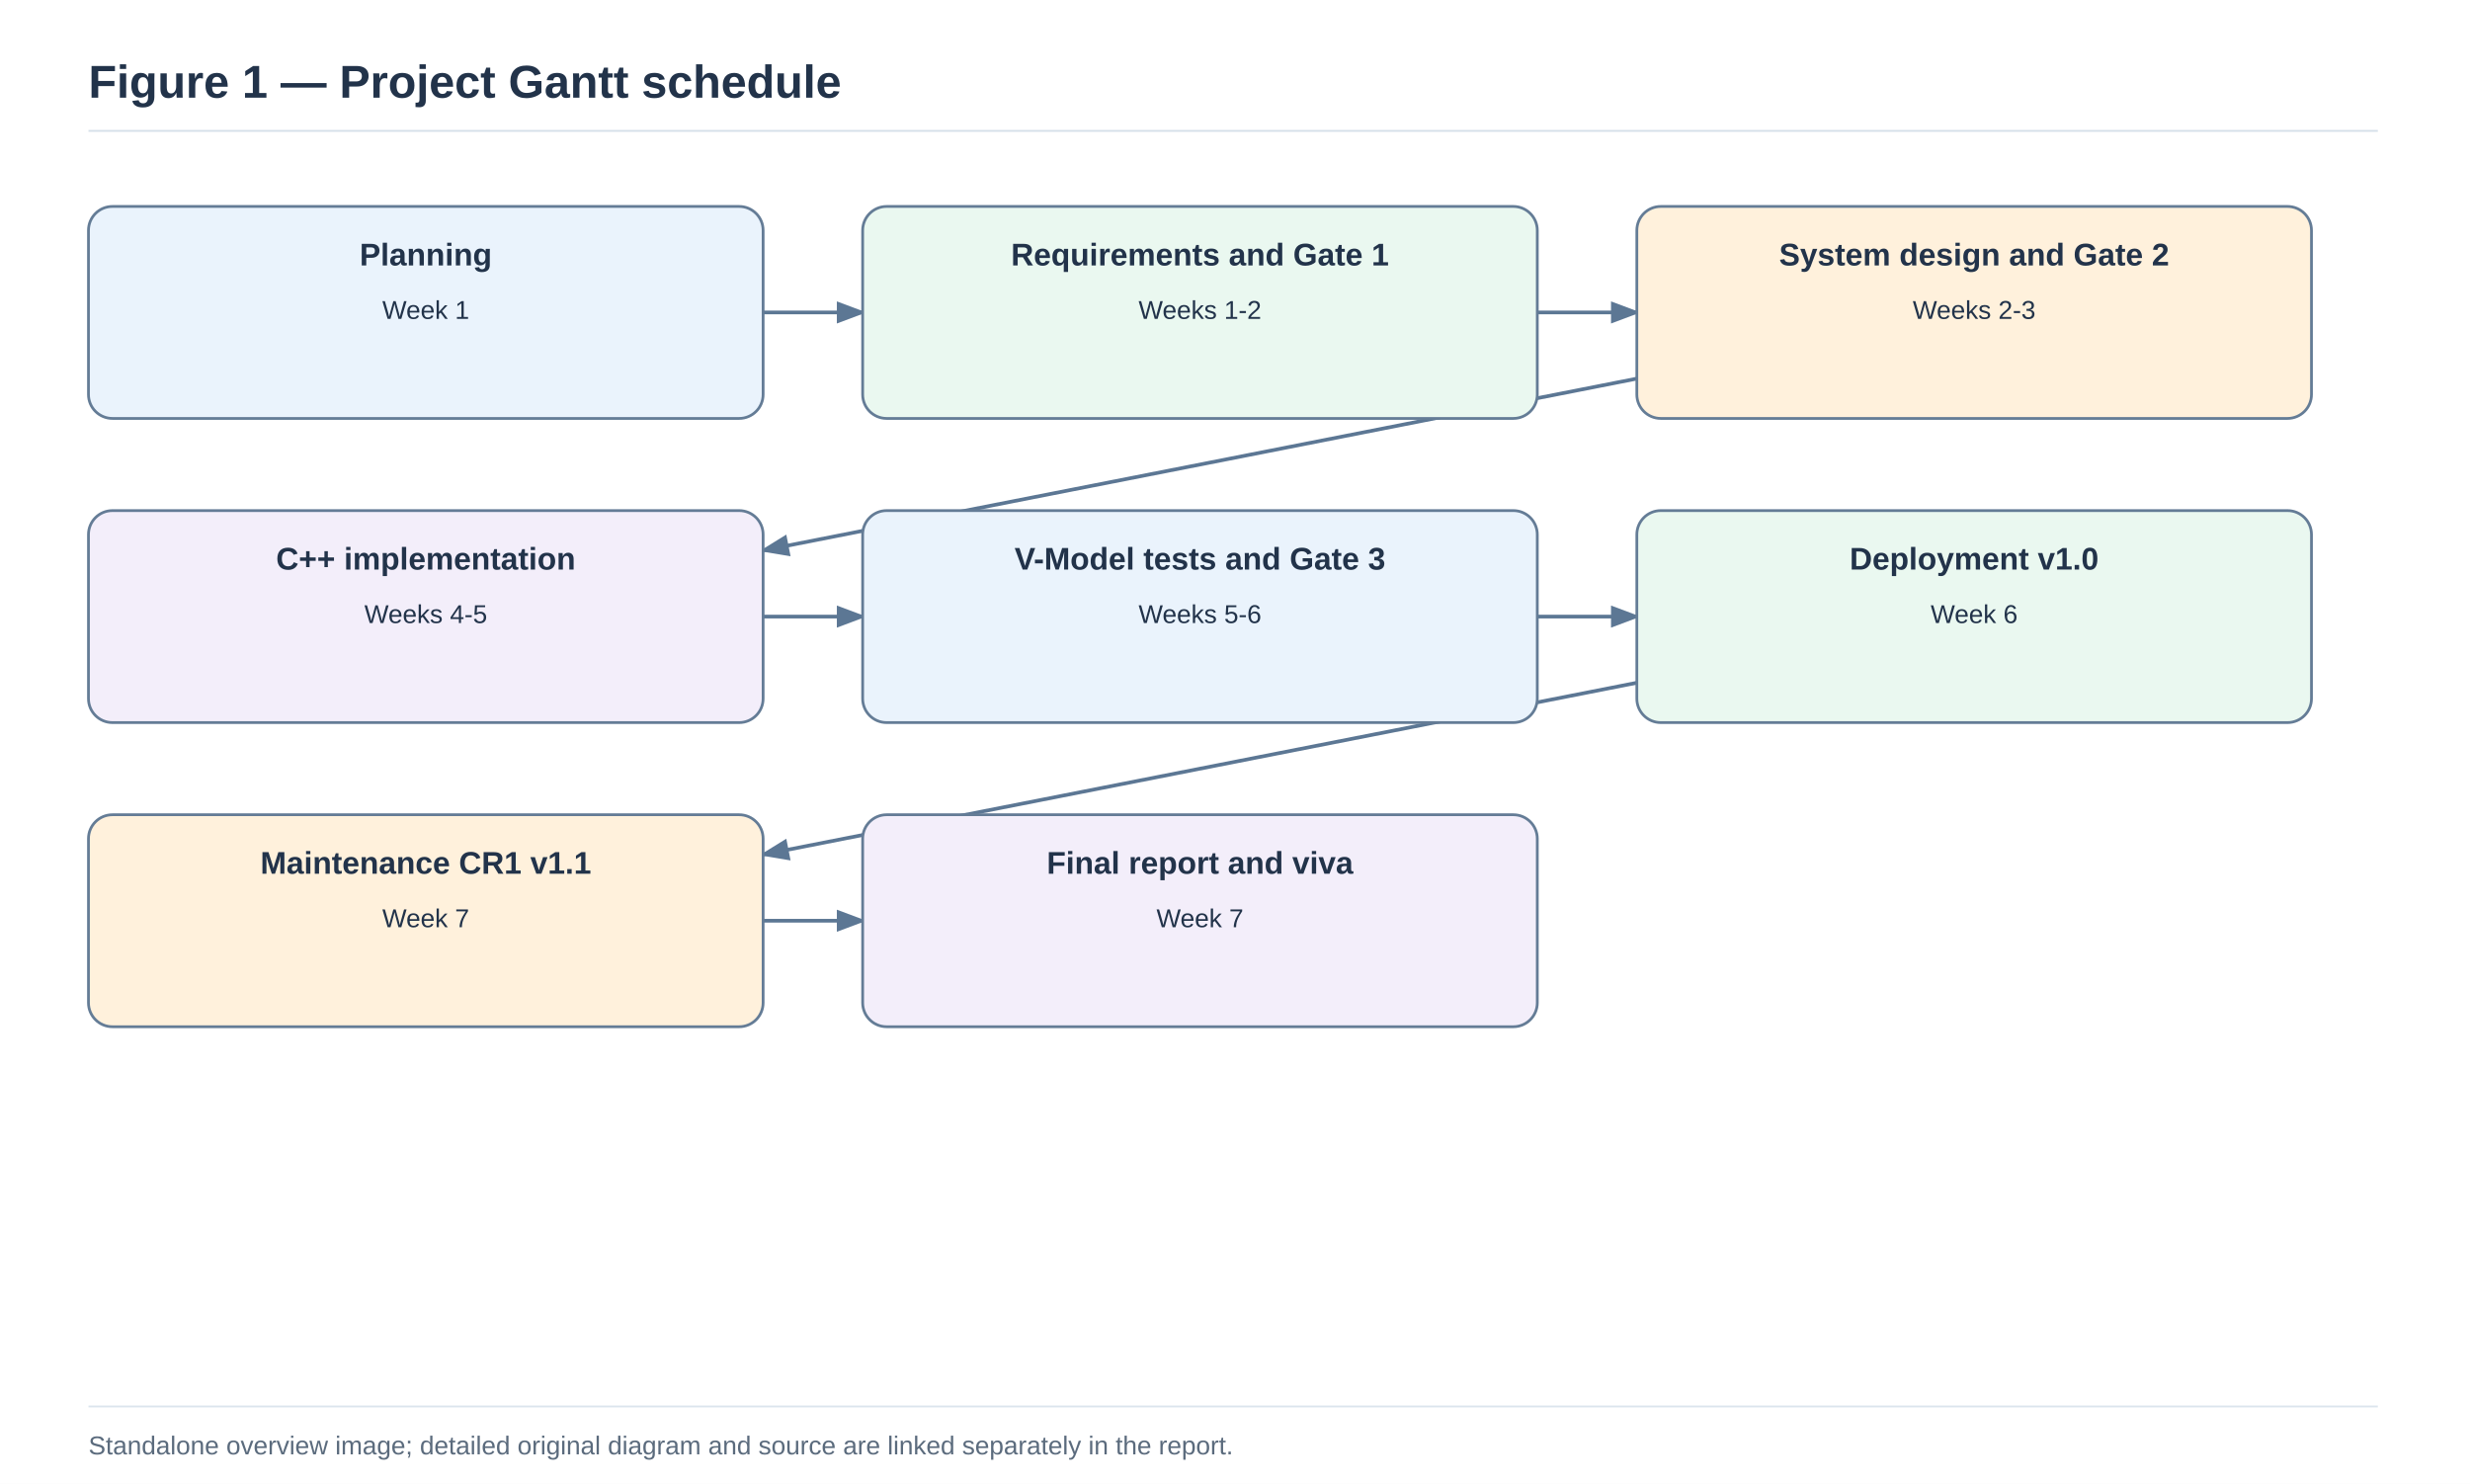
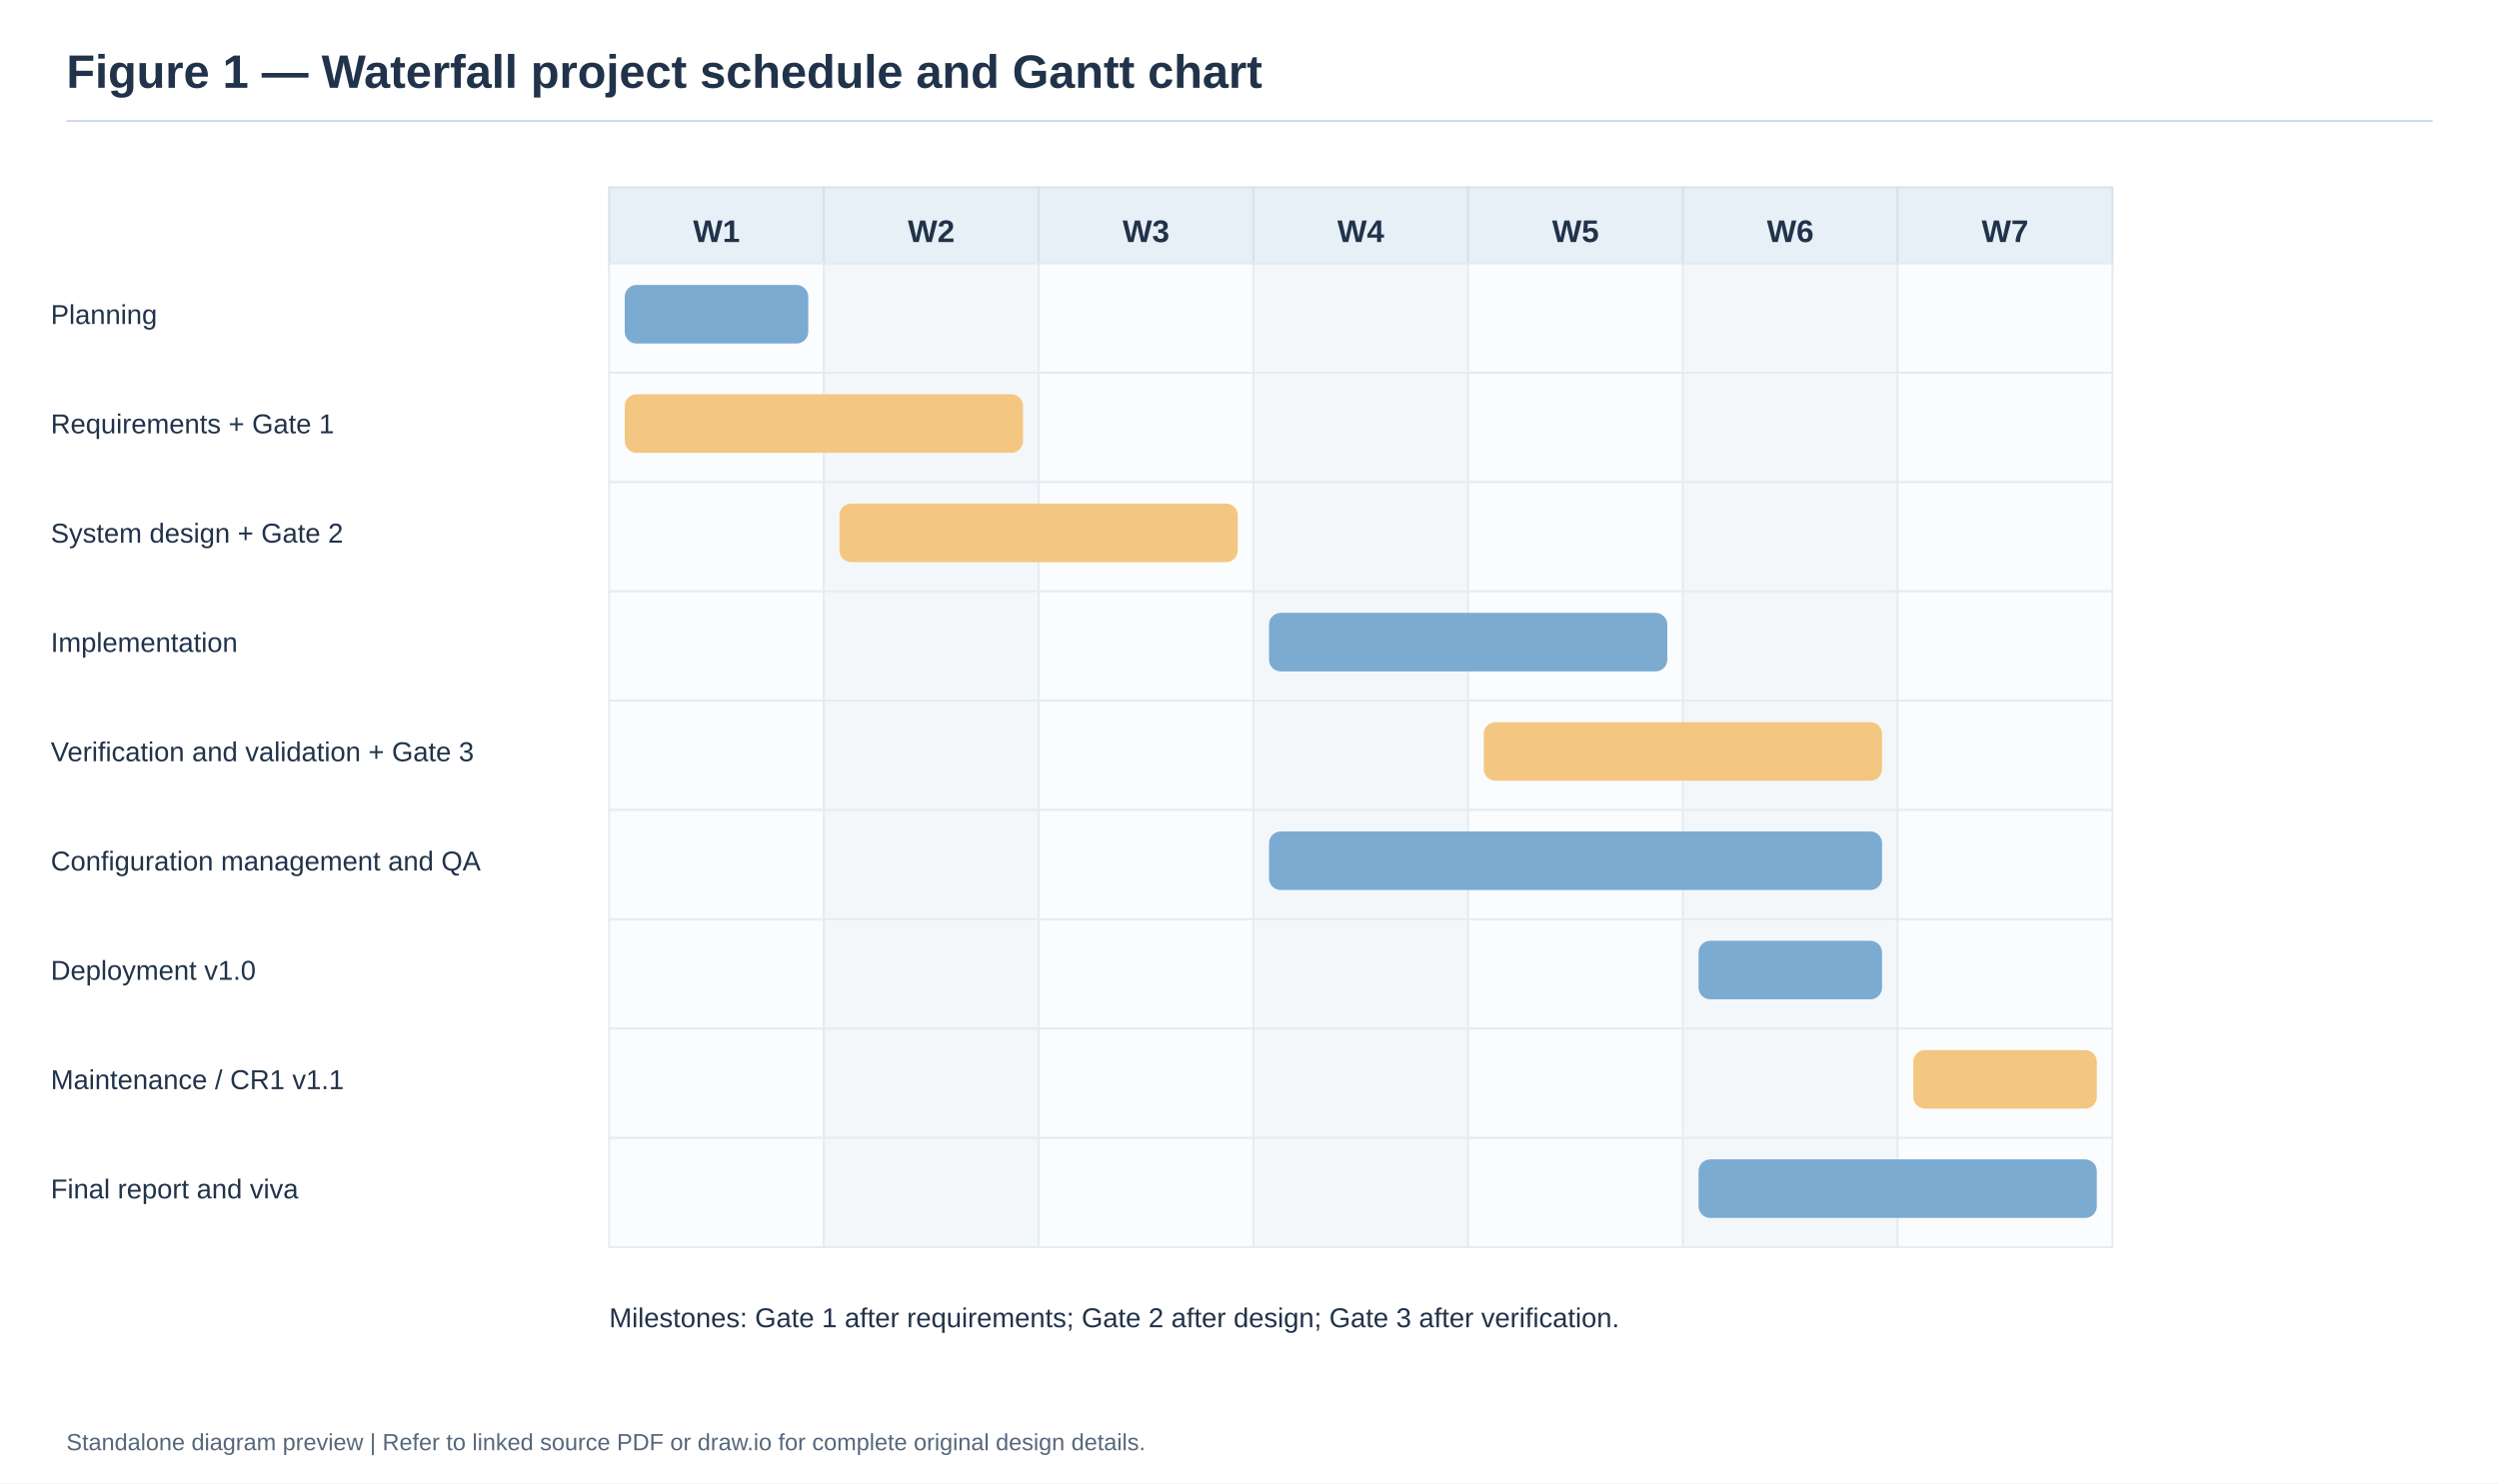
- <svg xmlns="http://www.w3.org/2000/svg" width="1340" height="805" viewBox="0 0 1340 805" role="img" aria-label="Figure 1 — Project Gantt schedule">
-   <rect width="1340" height="805" fill="white" />
+ <svg xmlns="http://www.w3.org/2000/svg" width="1280" height="760" viewBox="0 0 1280 760" role="img" aria-label="Figure 1 — Waterfall project schedule and Gantt chart">
  <defs>
-     <marker id="arrow" markerWidth="9" markerHeight="9" refX="7" refY="3" orient="auto">
-       <path d="M0 0 L0 6 L8 3Z" fill="#5C7794" />
+     <marker id="a" markerWidth="9" markerHeight="9" refX="7" refY="3" orient="auto">
+       <path d="M0 0L0 6L8 3Z" fill="#496A8B" />
    </marker>
  </defs>
-   <style>text{font-family:Arial,Helvetica,sans-serif;fill:#22334A}.heading{font-size:25px;font-weight:bold}.h{font-size:17px;font-weight:bold}.small{font-size:14px}.line{stroke:#5C7794;stroke-width:2;fill:none}.foot{font-size:14px;fill:#5B6B7D}</style>
-   <text x="48" y="53" class="heading">Figure 1 — Project Gantt schedule</text>
-   <line x1="48" x2="1290" y1="71" y2="71" stroke="#D5DFE9" />
-   <path d="M414.0 169.5 L468.0 169.5" class="line" marker-end="url(#arrow)" />
-   <path d="M834.0 169.5 L888.0 169.5" class="line" marker-end="url(#arrow)" />
-   <path d="M888.0 205.4 L414.0 298.6" class="line" marker-end="url(#arrow)" />
-   <path d="M414.0 334.5 L468.0 334.5" class="line" marker-end="url(#arrow)" />
-   <path d="M834.0 334.5 L888.0 334.5" class="line" marker-end="url(#arrow)" />
-   <path d="M888.0 370.4 L414.0 463.6" class="line" marker-end="url(#arrow)" />
-   <path d="M414.0 499.5 L468.0 499.5" class="line" marker-end="url(#arrow)" />
-   <rect x="48" y="112" rx="13" width="366" height="115" fill="#EAF3FC" stroke="#647C96" stroke-width="1.5" />
-   <text x="231" y="144" text-anchor="middle" class="h">Planning</text>
-   <text x="231" y="173" text-anchor="middle" class="small">Week 1</text>
-   <rect x="468" y="112" rx="13" width="366" height="115" fill="#EAF8F0" stroke="#647C96" stroke-width="1.5" />
-   <text x="651" y="144" text-anchor="middle" class="h">Requirements and Gate 1</text>
-   <text x="651" y="173" text-anchor="middle" class="small">Weeks 1-2</text>
-   <rect x="888" y="112" rx="13" width="366" height="115" fill="#FFF1DC" stroke="#647C96" stroke-width="1.5" />
-   <text x="1071" y="144" text-anchor="middle" class="h">System design and Gate 2</text>
-   <text x="1071" y="173" text-anchor="middle" class="small">Weeks 2-3</text>
-   <rect x="48" y="277" rx="13" width="366" height="115" fill="#F3EEFA" stroke="#647C96" stroke-width="1.5" />
-   <text x="231" y="309" text-anchor="middle" class="h">C++ implementation</text>
-   <text x="231" y="338" text-anchor="middle" class="small">Weeks 4-5</text>
-   <rect x="468" y="277" rx="13" width="366" height="115" fill="#EAF3FC" stroke="#647C96" stroke-width="1.5" />
-   <text x="651" y="309" text-anchor="middle" class="h">V-Model tests and Gate 3</text>
-   <text x="651" y="338" text-anchor="middle" class="small">Weeks 5-6</text>
-   <rect x="888" y="277" rx="13" width="366" height="115" fill="#EAF8F0" stroke="#647C96" stroke-width="1.5" />
-   <text x="1071" y="309" text-anchor="middle" class="h">Deployment v1.0</text>
-   <text x="1071" y="338" text-anchor="middle" class="small">Week 6</text>
-   <rect x="48" y="442" rx="13" width="366" height="115" fill="#FFF1DC" stroke="#647C96" stroke-width="1.5" />
-   <text x="231" y="474" text-anchor="middle" class="h">Maintenance CR1 v1.1</text>
-   <text x="231" y="503" text-anchor="middle" class="small">Week 7</text>
-   <rect x="468" y="442" rx="13" width="366" height="115" fill="#F3EEFA" stroke="#647C96" stroke-width="1.5" />
-   <text x="651" y="474" text-anchor="middle" class="h">Final report and viva</text>
-   <text x="651" y="503" text-anchor="middle" class="small">Week 7</text>
-   <line x1="48" x2="1290" y1="763" y2="763" stroke="#DCE5ED" />
-   <text x="48" y="789" class="foot">Standalone overview image; detailed original diagram and source are linked separately in the report.</text>
+   <style>text{font-family:Arial,Helvetica,sans-serif;fill:#21334A}.t{font-size:24px;font-weight:bold}.h{font-size:16px;font-weight:bold}.s{font-size:14px}.x{font-size:12px;fill:#56677A}.edge{fill:none;stroke:#496A8B;stroke-width:2;marker-end:url(#a)}.line{stroke:#B8C7D6;stroke-width:1.3}</style>
+   <rect width="1280" height="760" fill="#fff" />
+   <text x="34" y="45" class="t">Figure 1 — Waterfall project schedule and Gantt chart</text>
+   <line x1="34" y1="62" x2="1246" y2="62" stroke="#CBD9E7" />
+   <rect x="312" y="96" width="110" height="44" fill="#E7EFF7" stroke="#D5E1ED" />
+   <text x="367" y="124" class="h" text-anchor="middle">W1</text>
+   <rect x="422" y="96" width="110" height="44" fill="#E7EFF7" stroke="#D5E1ED" />
+   <text x="477" y="124" class="h" text-anchor="middle">W2</text>
+   <rect x="532" y="96" width="110" height="44" fill="#E7EFF7" stroke="#D5E1ED" />
+   <text x="587" y="124" class="h" text-anchor="middle">W3</text>
+   <rect x="642" y="96" width="110" height="44" fill="#E7EFF7" stroke="#D5E1ED" />
+   <text x="697" y="124" class="h" text-anchor="middle">W4</text>
+   <rect x="752" y="96" width="110" height="44" fill="#E7EFF7" stroke="#D5E1ED" />
+   <text x="807" y="124" class="h" text-anchor="middle">W5</text>
+   <rect x="862" y="96" width="110" height="44" fill="#E7EFF7" stroke="#D5E1ED" />
+   <text x="917" y="124" class="h" text-anchor="middle">W6</text>
+   <rect x="972" y="96" width="110" height="44" fill="#E7EFF7" stroke="#D5E1ED" />
+   <text x="1027" y="124" class="h" text-anchor="middle">W7</text>
+   <text x="26" y="166" class="s">Planning</text>
+   <rect x="312" y="135" width="110" height="56" fill="#FAFCFE" stroke="#E4ECF2" />
+   <rect x="422" y="135" width="110" height="56" fill="#F4F7FA" stroke="#E4ECF2" />
+   <rect x="532" y="135" width="110" height="56" fill="#FAFCFE" stroke="#E4ECF2" />
+   <rect x="642" y="135" width="110" height="56" fill="#F4F7FA" stroke="#E4ECF2" />
+   <rect x="752" y="135" width="110" height="56" fill="#FAFCFE" stroke="#E4ECF2" />
+   <rect x="862" y="135" width="110" height="56" fill="#F4F7FA" stroke="#E4ECF2" />
+   <rect x="972" y="135" width="110" height="56" fill="#FAFCFE" stroke="#E4ECF2" />
+   <rect x="320" y="146" width="94" height="30" rx="6" fill="#7CABD1" />
+   <text x="26" y="222" class="s">Requirements + Gate 1</text>
+   <rect x="312" y="191" width="110" height="56" fill="#FAFCFE" stroke="#E4ECF2" />
+   <rect x="422" y="191" width="110" height="56" fill="#F4F7FA" stroke="#E4ECF2" />
+   <rect x="532" y="191" width="110" height="56" fill="#FAFCFE" stroke="#E4ECF2" />
+   <rect x="642" y="191" width="110" height="56" fill="#F4F7FA" stroke="#E4ECF2" />
+   <rect x="752" y="191" width="110" height="56" fill="#FAFCFE" stroke="#E4ECF2" />
+   <rect x="862" y="191" width="110" height="56" fill="#F4F7FA" stroke="#E4ECF2" />
+   <rect x="972" y="191" width="110" height="56" fill="#FAFCFE" stroke="#E4ECF2" />
+   <rect x="320" y="202" width="204" height="30" rx="6" fill="#F3C781" />
+   <text x="26" y="278" class="s">System design + Gate 2</text>
+   <rect x="312" y="247" width="110" height="56" fill="#FAFCFE" stroke="#E4ECF2" />
+   <rect x="422" y="247" width="110" height="56" fill="#F4F7FA" stroke="#E4ECF2" />
+   <rect x="532" y="247" width="110" height="56" fill="#FAFCFE" stroke="#E4ECF2" />
+   <rect x="642" y="247" width="110" height="56" fill="#F4F7FA" stroke="#E4ECF2" />
+   <rect x="752" y="247" width="110" height="56" fill="#FAFCFE" stroke="#E4ECF2" />
+   <rect x="862" y="247" width="110" height="56" fill="#F4F7FA" stroke="#E4ECF2" />
+   <rect x="972" y="247" width="110" height="56" fill="#FAFCFE" stroke="#E4ECF2" />
+   <rect x="430" y="258" width="204" height="30" rx="6" fill="#F3C781" />
+   <text x="26" y="334" class="s">Implementation</text>
+   <rect x="312" y="303" width="110" height="56" fill="#FAFCFE" stroke="#E4ECF2" />
+   <rect x="422" y="303" width="110" height="56" fill="#F4F7FA" stroke="#E4ECF2" />
+   <rect x="532" y="303" width="110" height="56" fill="#FAFCFE" stroke="#E4ECF2" />
+   <rect x="642" y="303" width="110" height="56" fill="#F4F7FA" stroke="#E4ECF2" />
+   <rect x="752" y="303" width="110" height="56" fill="#FAFCFE" stroke="#E4ECF2" />
+   <rect x="862" y="303" width="110" height="56" fill="#F4F7FA" stroke="#E4ECF2" />
+   <rect x="972" y="303" width="110" height="56" fill="#FAFCFE" stroke="#E4ECF2" />
+   <rect x="650" y="314" width="204" height="30" rx="6" fill="#7CABD1" />
+   <text x="26" y="390" class="s">Verification and validation + Gate 3</text>
+   <rect x="312" y="359" width="110" height="56" fill="#FAFCFE" stroke="#E4ECF2" />
+   <rect x="422" y="359" width="110" height="56" fill="#F4F7FA" stroke="#E4ECF2" />
+   <rect x="532" y="359" width="110" height="56" fill="#FAFCFE" stroke="#E4ECF2" />
+   <rect x="642" y="359" width="110" height="56" fill="#F4F7FA" stroke="#E4ECF2" />
+   <rect x="752" y="359" width="110" height="56" fill="#FAFCFE" stroke="#E4ECF2" />
+   <rect x="862" y="359" width="110" height="56" fill="#F4F7FA" stroke="#E4ECF2" />
+   <rect x="972" y="359" width="110" height="56" fill="#FAFCFE" stroke="#E4ECF2" />
+   <rect x="760" y="370" width="204" height="30" rx="6" fill="#F3C781" />
+   <text x="26" y="446" class="s">Configuration management and QA</text>
+   <rect x="312" y="415" width="110" height="56" fill="#FAFCFE" stroke="#E4ECF2" />
+   <rect x="422" y="415" width="110" height="56" fill="#F4F7FA" stroke="#E4ECF2" />
+   <rect x="532" y="415" width="110" height="56" fill="#FAFCFE" stroke="#E4ECF2" />
+   <rect x="642" y="415" width="110" height="56" fill="#F4F7FA" stroke="#E4ECF2" />
+   <rect x="752" y="415" width="110" height="56" fill="#FAFCFE" stroke="#E4ECF2" />
+   <rect x="862" y="415" width="110" height="56" fill="#F4F7FA" stroke="#E4ECF2" />
+   <rect x="972" y="415" width="110" height="56" fill="#FAFCFE" stroke="#E4ECF2" />
+   <rect x="650" y="426" width="314" height="30" rx="6" fill="#7CABD1" />
+   <text x="26" y="502" class="s">Deployment v1.0</text>
+   <rect x="312" y="471" width="110" height="56" fill="#FAFCFE" stroke="#E4ECF2" />
+   <rect x="422" y="471" width="110" height="56" fill="#F4F7FA" stroke="#E4ECF2" />
+   <rect x="532" y="471" width="110" height="56" fill="#FAFCFE" stroke="#E4ECF2" />
+   <rect x="642" y="471" width="110" height="56" fill="#F4F7FA" stroke="#E4ECF2" />
+   <rect x="752" y="471" width="110" height="56" fill="#FAFCFE" stroke="#E4ECF2" />
+   <rect x="862" y="471" width="110" height="56" fill="#F4F7FA" stroke="#E4ECF2" />
+   <rect x="972" y="471" width="110" height="56" fill="#FAFCFE" stroke="#E4ECF2" />
+   <rect x="870" y="482" width="94" height="30" rx="6" fill="#7CABD1" />
+   <text x="26" y="558" class="s">Maintenance / CR1 v1.1</text>
+   <rect x="312" y="527" width="110" height="56" fill="#FAFCFE" stroke="#E4ECF2" />
+   <rect x="422" y="527" width="110" height="56" fill="#F4F7FA" stroke="#E4ECF2" />
+   <rect x="532" y="527" width="110" height="56" fill="#FAFCFE" stroke="#E4ECF2" />
+   <rect x="642" y="527" width="110" height="56" fill="#F4F7FA" stroke="#E4ECF2" />
+   <rect x="752" y="527" width="110" height="56" fill="#FAFCFE" stroke="#E4ECF2" />
+   <rect x="862" y="527" width="110" height="56" fill="#F4F7FA" stroke="#E4ECF2" />
+   <rect x="972" y="527" width="110" height="56" fill="#FAFCFE" stroke="#E4ECF2" />
+   <rect x="980" y="538" width="94" height="30" rx="6" fill="#F3C781" />
+   <text x="26" y="614" class="s">Final report and viva</text>
+   <rect x="312" y="583" width="110" height="56" fill="#FAFCFE" stroke="#E4ECF2" />
+   <rect x="422" y="583" width="110" height="56" fill="#F4F7FA" stroke="#E4ECF2" />
+   <rect x="532" y="583" width="110" height="56" fill="#FAFCFE" stroke="#E4ECF2" />
+   <rect x="642" y="583" width="110" height="56" fill="#F4F7FA" stroke="#E4ECF2" />
+   <rect x="752" y="583" width="110" height="56" fill="#FAFCFE" stroke="#E4ECF2" />
+   <rect x="862" y="583" width="110" height="56" fill="#F4F7FA" stroke="#E4ECF2" />
+   <rect x="972" y="583" width="110" height="56" fill="#FAFCFE" stroke="#E4ECF2" />
+   <rect x="870" y="594" width="204" height="30" rx="6" fill="#7CABD1" />
+   <text x="312" y="680" class="s">Milestones: Gate 1 after requirements; Gate 2 after design; Gate 3 after verification.</text>
+   <text x="34" y="743" class="x">Standalone diagram preview | Refer to linked source PDF or draw.io for complete original design details.</text>
</svg>
